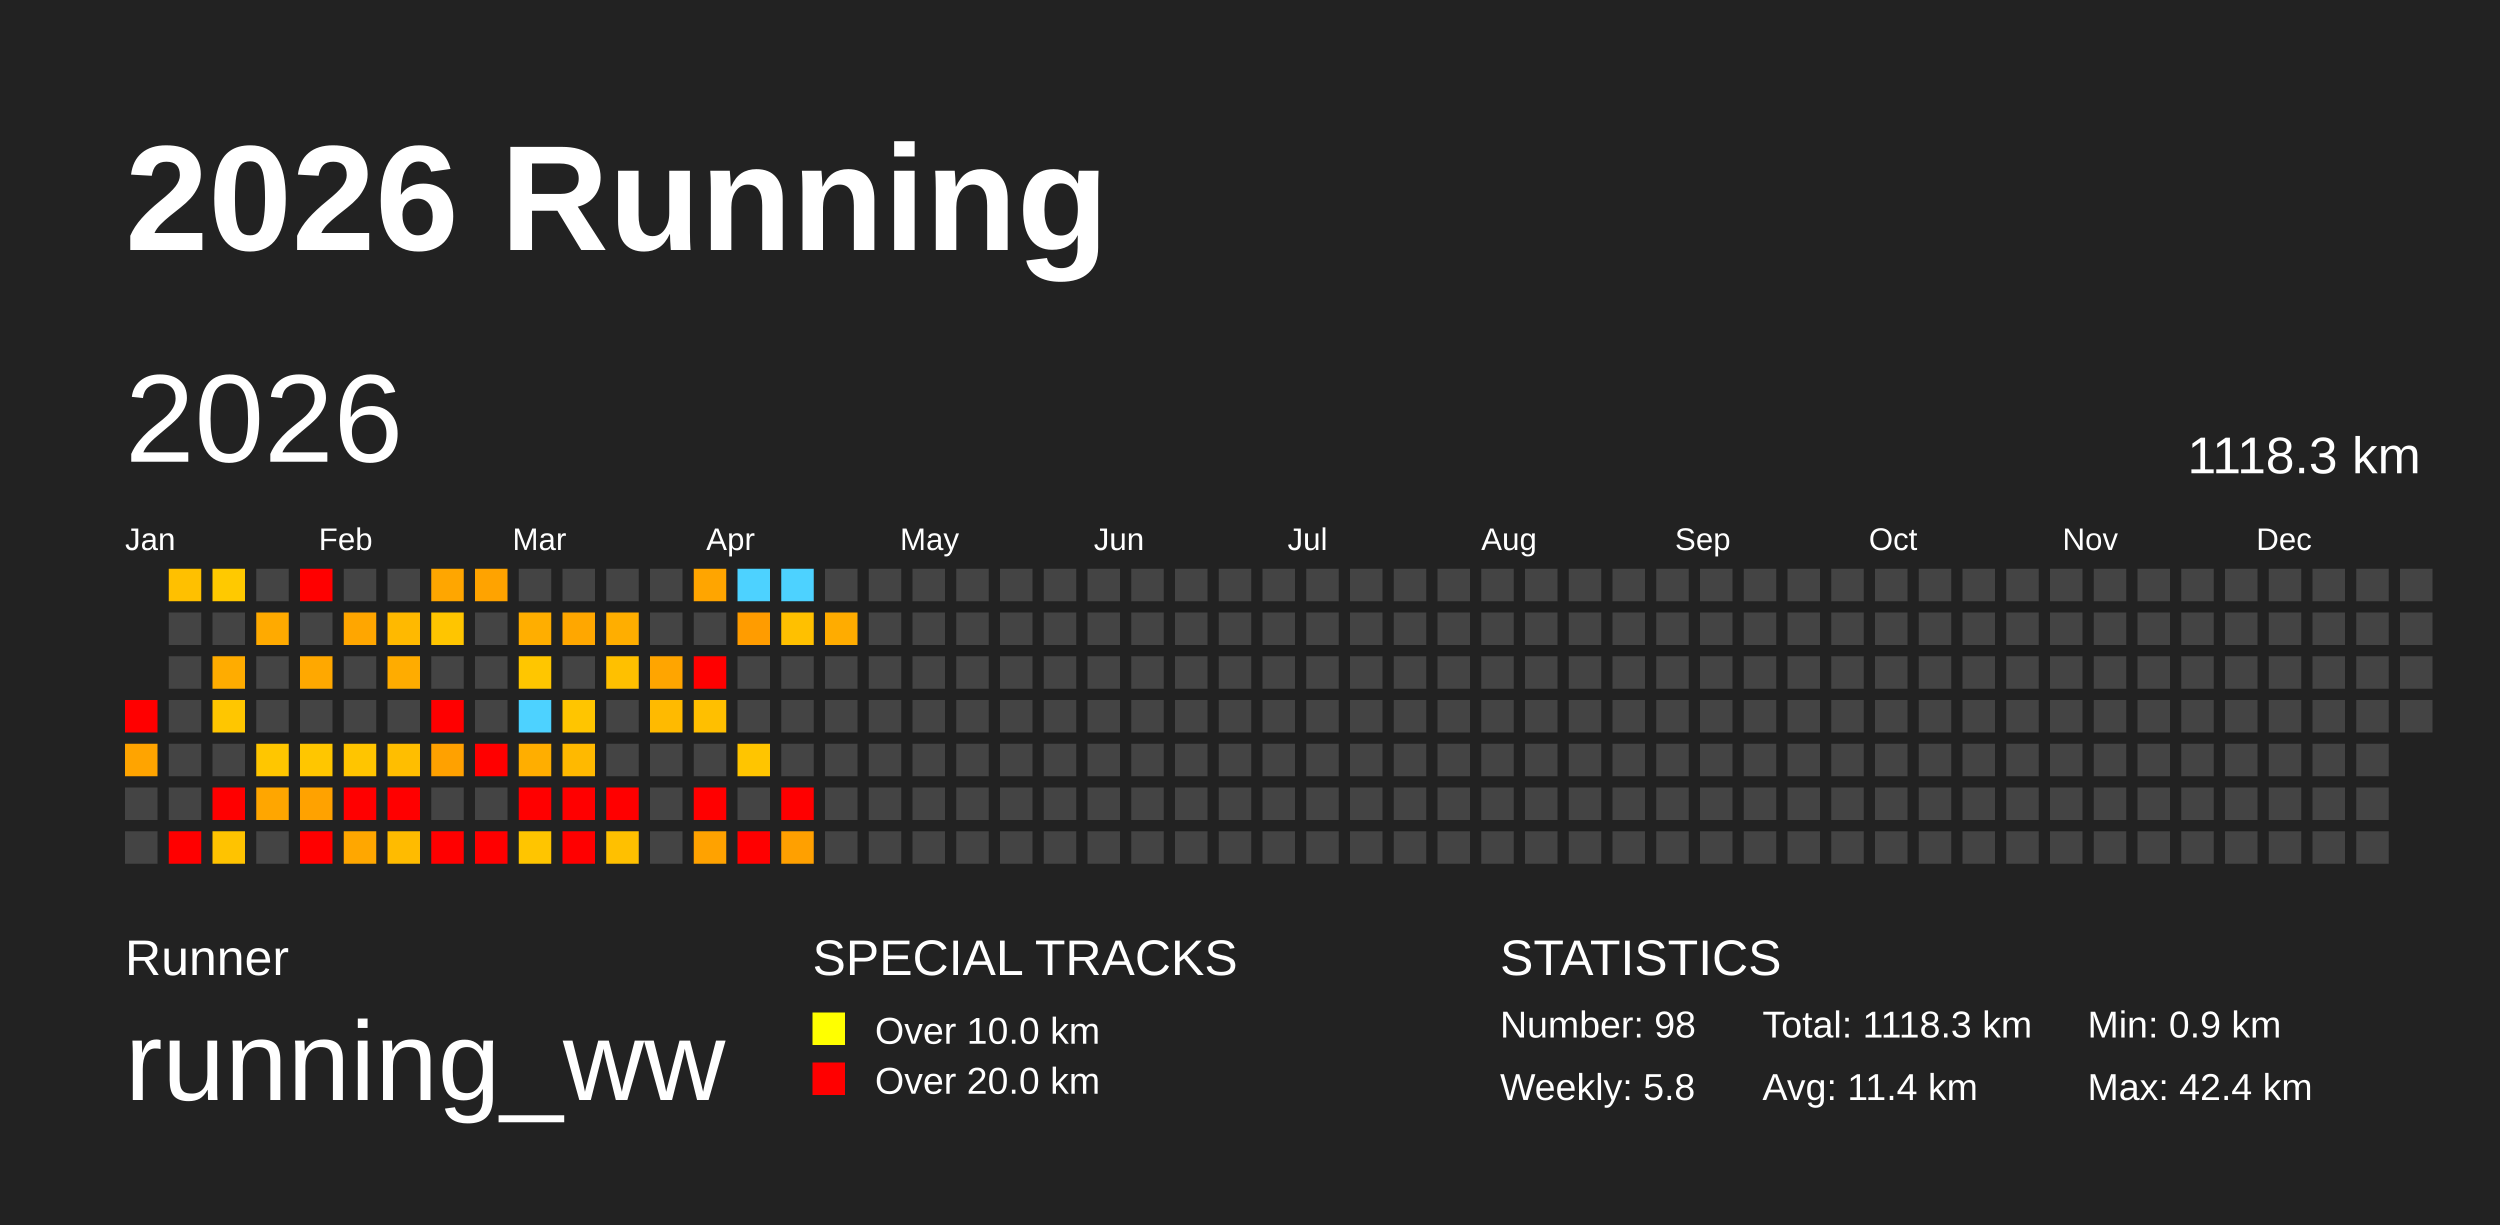
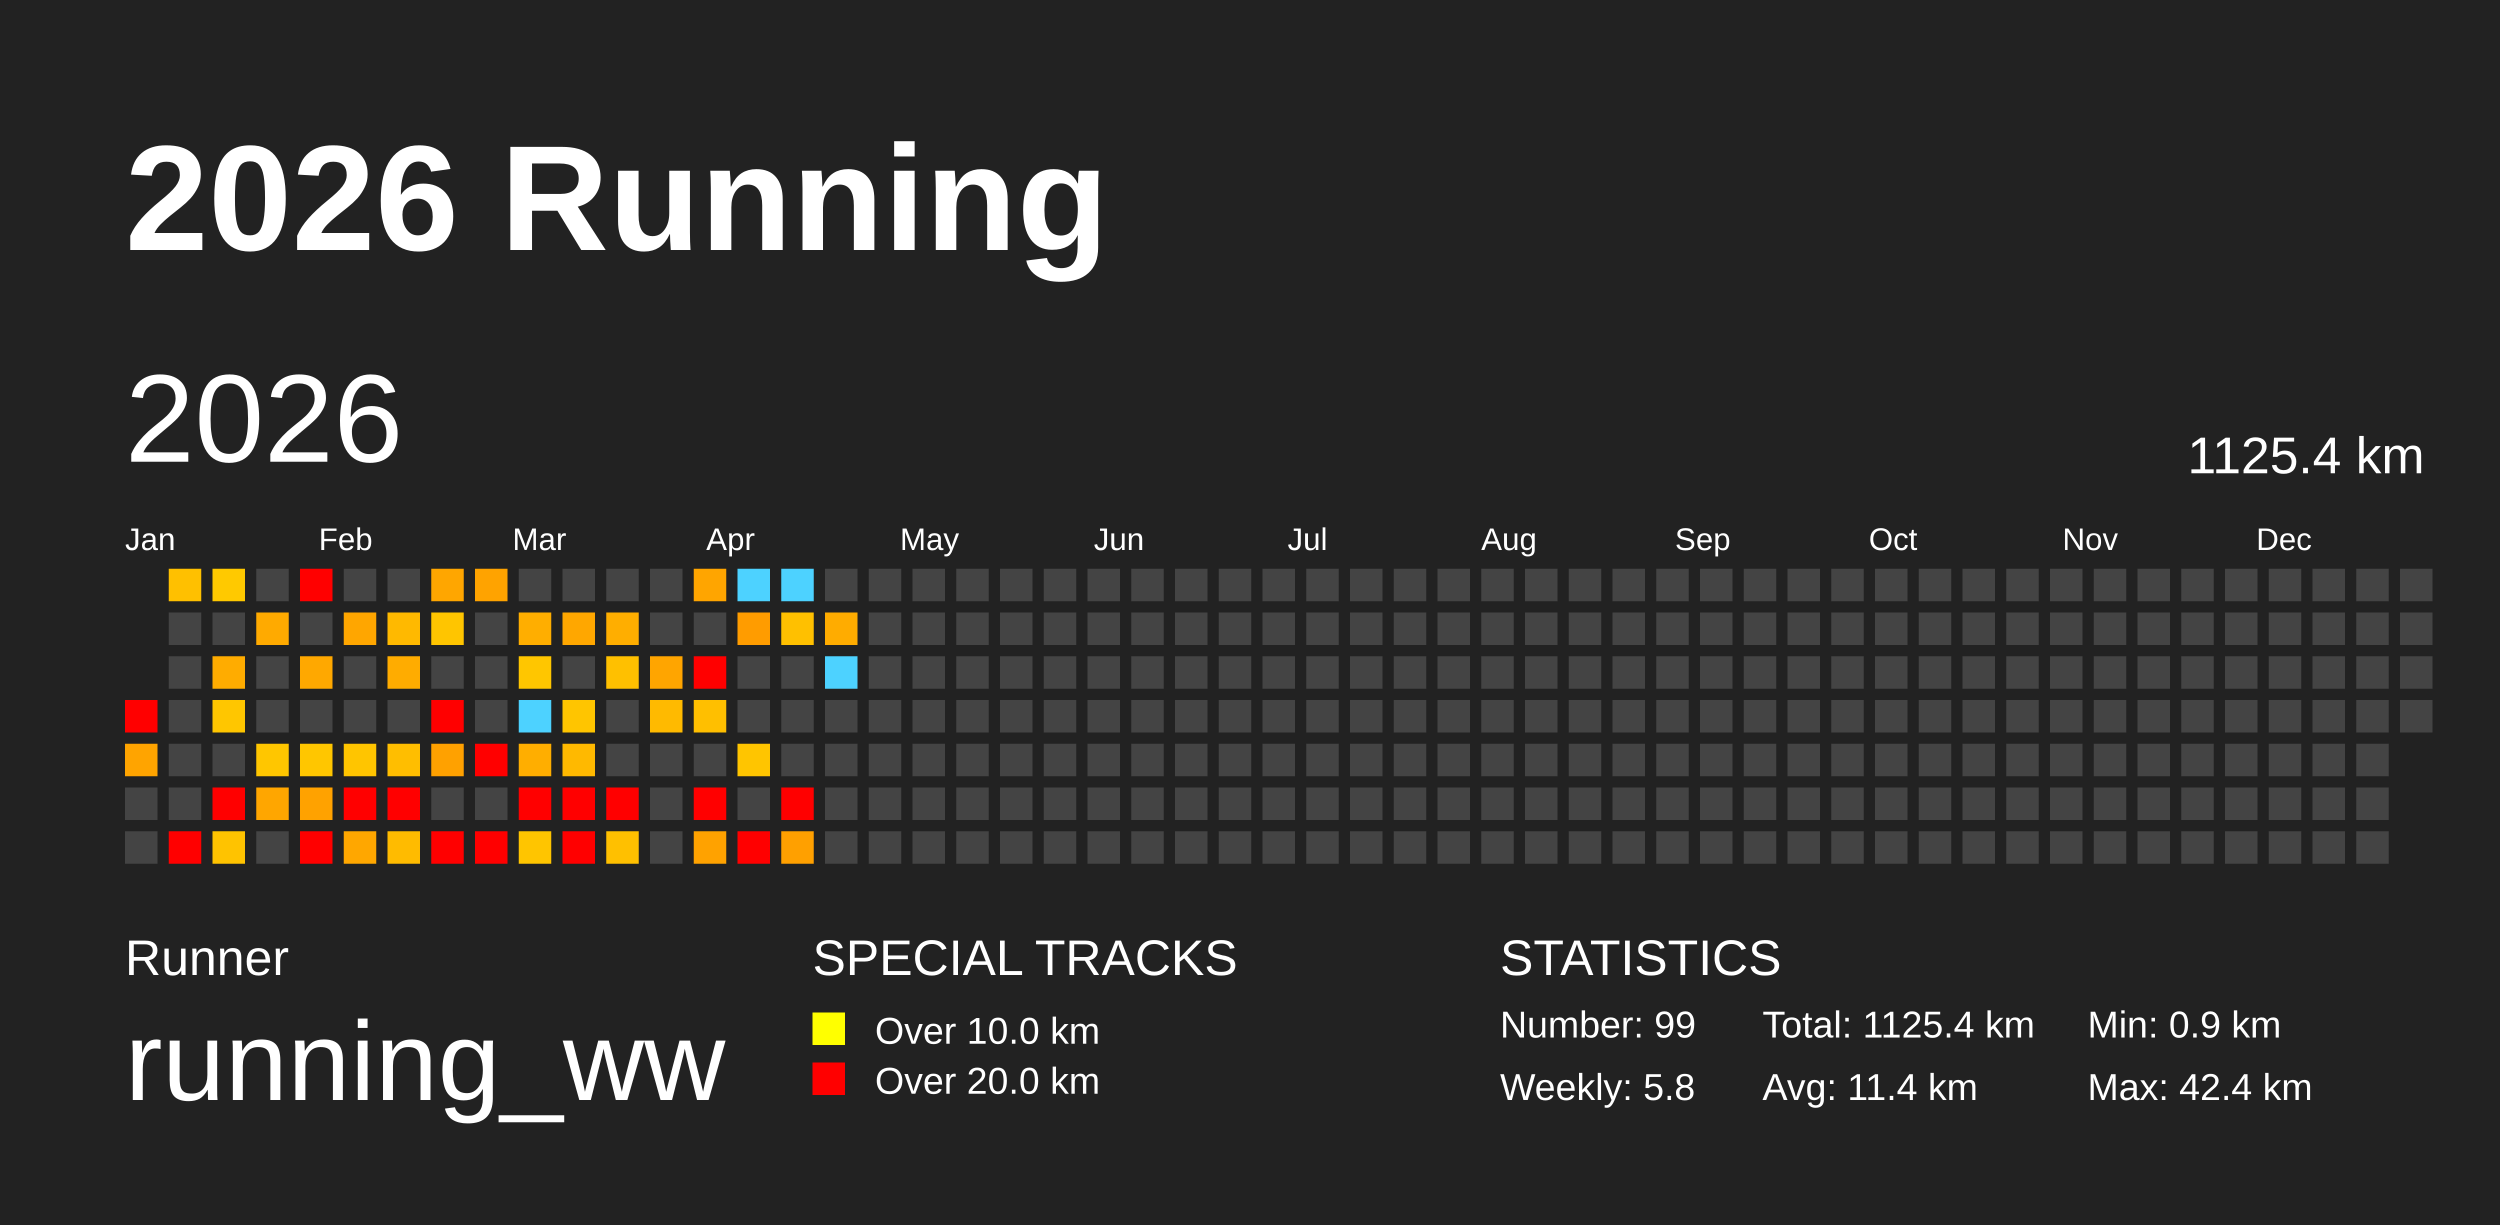
<svg xmlns="http://www.w3.org/2000/svg" baseProfile="full" height="98mm" version="1.1" viewBox="0,0,200,98" width="200mm">
  <defs />
  <rect fill="#222222" height="98" width="200" x="0" y="0" />
  <text fill="#FFFFFF" style="font-size:12px; font-family:Arial; font-weight:bold;" x="10" y="20">2026 Running</text>
  <text fill="#FFFFFF" style="font-size:4px; font-family:Arial" x="10" y="78">Runner</text>
  <text fill="#FFFFFF" style="font-size:9px; font-family:Arial" x="10" y="88">running_ww</text>
  <text fill="#FFFFFF" style="font-size:4px; font-family:Arial" x="65" y="78">SPECIAL TRACKS</text>
  <rect fill="yellow" height="2.6" width="2.6" x="65" y="81" />
  <text fill="#FFFFFF" style="font-size:3px; font-family:Arial" x="70" y="83.5">Over 10.0 km</text>
  <rect fill="red" height="2.6" width="2.6" x="65" y="85" />
  <text fill="#FFFFFF" style="font-size:3px; font-family:Arial" x="70" y="87.5">Over 20.0 km</text>
  <text fill="#FFFFFF" style="font-size:4px; font-family:Arial" x="120" y="78">STATISTICS</text>
-   <text fill="#FFFFFF" style="font-size:3px; font-family:Arial" x="120" y="83">Number: 98</text>
+   <text fill="#FFFFFF" style="font-size:3px; font-family:Arial" x="120" y="83">Number: 99</text>
  <text fill="#FFFFFF" style="font-size:3px; font-family:Arial" x="120" y="88">Weekly: 5.8</text>
-   <text fill="#FFFFFF" style="font-size:3px; font-family:Arial" x="141" y="83">Total: 1118.3 km</text>
+   <text fill="#FFFFFF" style="font-size:3px; font-family:Arial" x="141" y="83">Total: 1125.4 km</text>
  <text fill="#FFFFFF" style="font-size:3px; font-family:Arial" x="141" y="88">Avg: 11.4 km</text>
  <text fill="#FFFFFF" style="font-size:3px; font-family:Arial" x="167" y="83">Min: 0.9 km</text>
  <text fill="#FFFFFF" style="font-size:3px; font-family:Arial" x="167" y="88">Max: 42.4 km</text>
  <text dominant-baseline="hanging" fill="#FFFFFF" style="font-size:10.0px; font-family:Arial;" x="10" y="30">2026</text>
-   <text dominant-baseline="hanging" fill="#FFFFFF" style="font-size:4.125px; font-family:Arial;" x="175" y="35">1118.3 km</text>
+   <text dominant-baseline="hanging" fill="#FFFFFF" style="font-size:4.125px; font-family:Arial;" x="175" y="35">1125.4 km</text>
  <text fill="#FFFFFF" style="font-size:2.5px; font-family:Arial" x="10.0" y="44">Jan</text>
  <text fill="#FFFFFF" style="font-size:2.5px; font-family:Arial" x="25.5" y="44">Feb</text>
  <text fill="#FFFFFF" style="font-size:2.5px; font-family:Arial" x="41.0" y="44">Mar</text>
  <text fill="#FFFFFF" style="font-size:2.5px; font-family:Arial" x="56.5" y="44">Apr</text>
  <text fill="#FFFFFF" style="font-size:2.5px; font-family:Arial" x="72.0" y="44">May</text>
  <text fill="#FFFFFF" style="font-size:2.5px; font-family:Arial" x="87.5" y="44">Jun</text>
  <text fill="#FFFFFF" style="font-size:2.5px; font-family:Arial" x="103.0" y="44">Jul</text>
  <text fill="#FFFFFF" style="font-size:2.5px; font-family:Arial" x="118.5" y="44">Aug</text>
  <text fill="#FFFFFF" style="font-size:2.5px; font-family:Arial" x="134.0" y="44">Sep</text>
  <text fill="#FFFFFF" style="font-size:2.5px; font-family:Arial" x="149.5" y="44">Oct</text>
  <text fill="#FFFFFF" style="font-size:2.5px; font-family:Arial" x="165.0" y="44">Nov</text>
  <text fill="#FFFFFF" style="font-size:2.5px; font-family:Arial" x="180.5" y="44">Dec</text>
  <rect fill="red" height="2.6" width="2.6" x="10.0" y="56.0" />
  <rect fill="#ffa400" height="2.6" width="2.6" x="10.0" y="59.5" />
  <rect fill="#444444" height="2.6" width="2.6" x="10.0" y="63.0" />
  <rect fill="#444444" height="2.6" width="2.6" x="10.0" y="66.5" />
  <rect fill="#ffc000" height="2.6" width="2.6" x="13.5" y="45.5" />
  <rect fill="#444444" height="2.6" width="2.6" x="13.5" y="49.0" />
  <rect fill="#444444" height="2.6" width="2.6" x="13.5" y="52.5" />
  <rect fill="#444444" height="2.6" width="2.6" x="13.5" y="56.0" />
  <rect fill="#444444" height="2.6" width="2.6" x="13.5" y="59.5" />
  <rect fill="#444444" height="2.6" width="2.6" x="13.5" y="63.0" />
  <rect fill="red" height="2.6" width="2.6" x="13.5" y="66.5" />
  <rect fill="#ffc900" height="2.6" width="2.6" x="17.0" y="45.5" />
  <rect fill="#444444" height="2.6" width="2.6" x="17.0" y="49.0" />
  <rect fill="#ffac00" height="2.6" width="2.6" x="17.0" y="52.5" />
  <rect fill="#ffc600" height="2.6" width="2.6" x="17.0" y="56.0" />
  <rect fill="#444444" height="2.6" width="2.6" x="17.0" y="59.5" />
  <rect fill="red" height="2.6" width="2.6" x="17.0" y="63.0" />
  <rect fill="#ffc300" height="2.6" width="2.6" x="17.0" y="66.5" />
  <rect fill="#444444" height="2.6" width="2.6" x="20.5" y="45.5" />
  <rect fill="#ffaa00" height="2.6" width="2.6" x="20.5" y="49.0" />
  <rect fill="#444444" height="2.6" width="2.6" x="20.5" y="52.5" />
  <rect fill="#444444" height="2.6" width="2.6" x="20.5" y="56.0" />
  <rect fill="#ffc600" height="2.6" width="2.6" x="20.5" y="59.5" />
  <rect fill="#ffa600" height="2.6" width="2.6" x="20.5" y="63.0" />
  <rect fill="#444444" height="2.6" width="2.6" x="20.5" y="66.5" />
  <rect fill="red" height="2.6" width="2.6" x="24.0" y="45.5" />
  <rect fill="#444444" height="2.6" width="2.6" x="24.0" y="49.0" />
  <rect fill="#ffa800" height="2.6" width="2.6" x="24.0" y="52.5" />
  <rect fill="#444444" height="2.6" width="2.6" x="24.0" y="56.0" />
  <rect fill="#ffc600" height="2.6" width="2.6" x="24.0" y="59.5" />
  <rect fill="#ffa200" height="2.6" width="2.6" x="24.0" y="63.0" />
  <rect fill="red" height="2.6" width="2.6" x="24.0" y="66.5" />
  <rect fill="#444444" height="2.6" width="2.6" x="27.5" y="45.5" />
  <rect fill="#ffa600" height="2.6" width="2.6" x="27.5" y="49.0" />
  <rect fill="#444444" height="2.6" width="2.6" x="27.5" y="52.5" />
  <rect fill="#444444" height="2.6" width="2.6" x="27.5" y="56.0" />
  <rect fill="#ffc500" height="2.6" width="2.6" x="27.5" y="59.5" />
  <rect fill="red" height="2.6" width="2.6" x="27.5" y="63.0" />
  <rect fill="#ffa700" height="2.6" width="2.6" x="27.5" y="66.5" />
  <rect fill="#444444" height="2.6" width="2.6" x="31.0" y="45.5" />
  <rect fill="#ffb900" height="2.6" width="2.6" x="31.0" y="49.0" />
  <rect fill="#ffac00" height="2.6" width="2.6" x="31.0" y="52.5" />
  <rect fill="#444444" height="2.6" width="2.6" x="31.0" y="56.0" />
  <rect fill="#ffbe00" height="2.6" width="2.6" x="31.0" y="59.5" />
  <rect fill="red" height="2.6" width="2.6" x="31.0" y="63.0" />
  <rect fill="#ffbb00" height="2.6" width="2.6" x="31.0" y="66.5" />
  <rect fill="#ffa600" height="2.6" width="2.6" x="34.5" y="45.5" />
  <rect fill="#ffc500" height="2.6" width="2.6" x="34.5" y="49.0" />
  <rect fill="#444444" height="2.6" width="2.6" x="34.5" y="52.5" />
  <rect fill="red" height="2.6" width="2.6" x="34.5" y="56.0" />
  <rect fill="#ffa100" height="2.6" width="2.6" x="34.5" y="59.5" />
  <rect fill="#444444" height="2.6" width="2.6" x="34.5" y="63.0" />
  <rect fill="red" height="2.6" width="2.6" x="34.5" y="66.5" />
  <rect fill="#ffa300" height="2.6" width="2.6" x="38.0" y="45.5" />
  <rect fill="#444444" height="2.6" width="2.6" x="38.0" y="49.0" />
  <rect fill="#444444" height="2.6" width="2.6" x="38.0" y="52.5" />
  <rect fill="#444444" height="2.6" width="2.6" x="38.0" y="56.0" />
  <rect fill="red" height="2.6" width="2.6" x="38.0" y="59.5" />
  <rect fill="#444444" height="2.6" width="2.6" x="38.0" y="63.0" />
  <rect fill="red" height="2.6" width="2.6" x="38.0" y="66.5" />
  <rect fill="#444444" height="2.6" width="2.6" x="41.5" y="45.5" />
  <rect fill="#ffae00" height="2.6" width="2.6" x="41.5" y="49.0" />
  <rect fill="#ffc600" height="2.6" width="2.6" x="41.5" y="52.5" />
  <rect fill="#4dd2ff" height="2.6" width="2.6" x="41.5" y="56.0" />
  <rect fill="#ffae00" height="2.6" width="2.6" x="41.5" y="59.5" />
  <rect fill="red" height="2.6" width="2.6" x="41.5" y="63.0" />
  <rect fill="#ffc500" height="2.6" width="2.6" x="41.5" y="66.5" />
  <rect fill="#444444" height="2.6" width="2.6" x="45.0" y="45.5" />
  <rect fill="#ffa700" height="2.6" width="2.6" x="45.0" y="49.0" />
  <rect fill="#444444" height="2.6" width="2.6" x="45.0" y="52.5" />
  <rect fill="#ffc500" height="2.6" width="2.6" x="45.0" y="56.0" />
  <rect fill="#ffb900" height="2.6" width="2.6" x="45.0" y="59.5" />
  <rect fill="red" height="2.6" width="2.6" x="45.0" y="63.0" />
  <rect fill="red" height="2.6" width="2.6" x="45.0" y="66.5" />
  <rect fill="#444444" height="2.6" width="2.6" x="48.5" y="45.5" />
  <rect fill="#ffae00" height="2.6" width="2.6" x="48.5" y="49.0" />
  <rect fill="#ffc000" height="2.6" width="2.6" x="48.5" y="52.5" />
  <rect fill="#444444" height="2.6" width="2.6" x="48.5" y="56.0" />
  <rect fill="#444444" height="2.6" width="2.6" x="48.5" y="59.5" />
  <rect fill="red" height="2.6" width="2.6" x="48.5" y="63.0" />
  <rect fill="#ffc000" height="2.6" width="2.6" x="48.5" y="66.5" />
  <rect fill="#444444" height="2.6" width="2.6" x="52.0" y="45.5" />
  <rect fill="#444444" height="2.6" width="2.6" x="52.0" y="49.0" />
  <rect fill="#ffa500" height="2.6" width="2.6" x="52.0" y="52.5" />
  <rect fill="#ffba00" height="2.6" width="2.6" x="52.0" y="56.0" />
  <rect fill="#444444" height="2.6" width="2.6" x="52.0" y="59.5" />
  <rect fill="#444444" height="2.6" width="2.6" x="52.0" y="63.0" />
  <rect fill="#444444" height="2.6" width="2.6" x="52.0" y="66.5" />
  <rect fill="#ffa500" height="2.6" width="2.6" x="55.5" y="45.5" />
  <rect fill="#444444" height="2.6" width="2.6" x="55.5" y="49.0" />
  <rect fill="red" height="2.6" width="2.6" x="55.5" y="52.5" />
  <rect fill="#ffbf00" height="2.6" width="2.6" x="55.5" y="56.0" />
  <rect fill="#444444" height="2.6" width="2.6" x="55.5" y="59.5" />
  <rect fill="red" height="2.6" width="2.6" x="55.5" y="63.0" />
  <rect fill="#ffa200" height="2.6" width="2.6" x="55.5" y="66.5" />
  <rect fill="#4dd2ff" height="2.6" width="2.6" x="59.0" y="45.5" />
  <rect fill="#ff9c00" height="2.6" width="2.6" x="59.0" y="49.0" />
  <rect fill="#444444" height="2.6" width="2.6" x="59.0" y="52.5" />
  <rect fill="#444444" height="2.6" width="2.6" x="59.0" y="56.0" />
  <rect fill="#ffc500" height="2.6" width="2.6" x="59.0" y="59.5" />
  <rect fill="#444444" height="2.6" width="2.6" x="59.0" y="63.0" />
  <rect fill="red" height="2.6" width="2.6" x="59.0" y="66.5" />
  <rect fill="#4dd2ff" height="2.6" width="2.6" x="62.5" y="45.5" />
  <rect fill="#ffc000" height="2.6" width="2.6" x="62.5" y="49.0" />
  <rect fill="#444444" height="2.6" width="2.6" x="62.5" y="52.5" />
  <rect fill="#444444" height="2.6" width="2.6" x="62.5" y="56.0" />
  <rect fill="#444444" height="2.6" width="2.6" x="62.5" y="59.5" />
  <rect fill="red" height="2.6" width="2.6" x="62.5" y="63.0" />
  <rect fill="#ffa000" height="2.6" width="2.6" x="62.5" y="66.5" />
  <rect fill="#444444" height="2.6" width="2.6" x="66.0" y="45.5" />
  <rect fill="#ffac00" height="2.6" width="2.6" x="66.0" y="49.0" />
-   <rect fill="#444444" height="2.6" width="2.6" x="66.0" y="52.5" />
+   <rect fill="#4dd2ff" height="2.6" width="2.6" x="66.0" y="52.5" />
  <rect fill="#444444" height="2.6" width="2.6" x="66.0" y="56.0" />
  <rect fill="#444444" height="2.6" width="2.6" x="66.0" y="59.5" />
  <rect fill="#444444" height="2.6" width="2.6" x="66.0" y="63.0" />
  <rect fill="#444444" height="2.6" width="2.6" x="66.0" y="66.5" />
  <rect fill="#444444" height="2.6" width="2.6" x="69.5" y="45.5" />
  <rect fill="#444444" height="2.6" width="2.6" x="69.5" y="49.0" />
  <rect fill="#444444" height="2.6" width="2.6" x="69.5" y="52.5" />
  <rect fill="#444444" height="2.6" width="2.6" x="69.5" y="56.0" />
  <rect fill="#444444" height="2.6" width="2.6" x="69.5" y="59.5" />
  <rect fill="#444444" height="2.6" width="2.6" x="69.5" y="63.0" />
  <rect fill="#444444" height="2.6" width="2.6" x="69.5" y="66.5" />
  <rect fill="#444444" height="2.6" width="2.6" x="73.0" y="45.5" />
  <rect fill="#444444" height="2.6" width="2.6" x="73.0" y="49.0" />
  <rect fill="#444444" height="2.6" width="2.6" x="73.0" y="52.5" />
  <rect fill="#444444" height="2.6" width="2.6" x="73.0" y="56.0" />
  <rect fill="#444444" height="2.6" width="2.6" x="73.0" y="59.5" />
  <rect fill="#444444" height="2.6" width="2.6" x="73.0" y="63.0" />
  <rect fill="#444444" height="2.6" width="2.6" x="73.0" y="66.5" />
  <rect fill="#444444" height="2.6" width="2.6" x="76.5" y="45.5" />
  <rect fill="#444444" height="2.6" width="2.6" x="76.5" y="49.0" />
  <rect fill="#444444" height="2.6" width="2.6" x="76.5" y="52.5" />
  <rect fill="#444444" height="2.6" width="2.6" x="76.5" y="56.0" />
  <rect fill="#444444" height="2.6" width="2.6" x="76.5" y="59.5" />
  <rect fill="#444444" height="2.6" width="2.6" x="76.5" y="63.0" />
  <rect fill="#444444" height="2.6" width="2.6" x="76.5" y="66.5" />
  <rect fill="#444444" height="2.6" width="2.6" x="80.0" y="45.5" />
  <rect fill="#444444" height="2.6" width="2.6" x="80.0" y="49.0" />
  <rect fill="#444444" height="2.6" width="2.6" x="80.0" y="52.5" />
  <rect fill="#444444" height="2.6" width="2.6" x="80.0" y="56.0" />
  <rect fill="#444444" height="2.6" width="2.6" x="80.0" y="59.5" />
  <rect fill="#444444" height="2.6" width="2.6" x="80.0" y="63.0" />
  <rect fill="#444444" height="2.6" width="2.6" x="80.0" y="66.5" />
  <rect fill="#444444" height="2.6" width="2.6" x="83.5" y="45.5" />
  <rect fill="#444444" height="2.6" width="2.6" x="83.5" y="49.0" />
  <rect fill="#444444" height="2.6" width="2.6" x="83.5" y="52.5" />
  <rect fill="#444444" height="2.6" width="2.6" x="83.5" y="56.0" />
  <rect fill="#444444" height="2.6" width="2.6" x="83.5" y="59.5" />
  <rect fill="#444444" height="2.6" width="2.6" x="83.5" y="63.0" />
  <rect fill="#444444" height="2.6" width="2.6" x="83.5" y="66.5" />
  <rect fill="#444444" height="2.6" width="2.6" x="87.0" y="45.5" />
  <rect fill="#444444" height="2.6" width="2.6" x="87.0" y="49.0" />
  <rect fill="#444444" height="2.6" width="2.6" x="87.0" y="52.5" />
  <rect fill="#444444" height="2.6" width="2.6" x="87.0" y="56.0" />
  <rect fill="#444444" height="2.6" width="2.6" x="87.0" y="59.5" />
  <rect fill="#444444" height="2.6" width="2.6" x="87.0" y="63.0" />
  <rect fill="#444444" height="2.6" width="2.6" x="87.0" y="66.5" />
  <rect fill="#444444" height="2.6" width="2.6" x="90.5" y="45.5" />
  <rect fill="#444444" height="2.6" width="2.6" x="90.5" y="49.0" />
  <rect fill="#444444" height="2.6" width="2.6" x="90.5" y="52.5" />
  <rect fill="#444444" height="2.6" width="2.6" x="90.5" y="56.0" />
  <rect fill="#444444" height="2.6" width="2.6" x="90.5" y="59.5" />
  <rect fill="#444444" height="2.6" width="2.6" x="90.5" y="63.0" />
  <rect fill="#444444" height="2.6" width="2.6" x="90.5" y="66.5" />
  <rect fill="#444444" height="2.6" width="2.6" x="94.0" y="45.5" />
  <rect fill="#444444" height="2.6" width="2.6" x="94.0" y="49.0" />
  <rect fill="#444444" height="2.6" width="2.6" x="94.0" y="52.5" />
  <rect fill="#444444" height="2.6" width="2.6" x="94.0" y="56.0" />
  <rect fill="#444444" height="2.6" width="2.6" x="94.0" y="59.5" />
  <rect fill="#444444" height="2.6" width="2.6" x="94.0" y="63.0" />
  <rect fill="#444444" height="2.6" width="2.6" x="94.0" y="66.5" />
  <rect fill="#444444" height="2.6" width="2.6" x="97.5" y="45.5" />
  <rect fill="#444444" height="2.6" width="2.6" x="97.5" y="49.0" />
  <rect fill="#444444" height="2.6" width="2.6" x="97.5" y="52.5" />
  <rect fill="#444444" height="2.6" width="2.6" x="97.5" y="56.0" />
  <rect fill="#444444" height="2.6" width="2.6" x="97.5" y="59.5" />
  <rect fill="#444444" height="2.6" width="2.6" x="97.5" y="63.0" />
  <rect fill="#444444" height="2.6" width="2.6" x="97.5" y="66.5" />
  <rect fill="#444444" height="2.6" width="2.6" x="101.0" y="45.5" />
  <rect fill="#444444" height="2.6" width="2.6" x="101.0" y="49.0" />
  <rect fill="#444444" height="2.6" width="2.6" x="101.0" y="52.5" />
  <rect fill="#444444" height="2.6" width="2.6" x="101.0" y="56.0" />
  <rect fill="#444444" height="2.6" width="2.6" x="101.0" y="59.5" />
  <rect fill="#444444" height="2.6" width="2.6" x="101.0" y="63.0" />
  <rect fill="#444444" height="2.6" width="2.6" x="101.0" y="66.5" />
  <rect fill="#444444" height="2.6" width="2.6" x="104.5" y="45.5" />
  <rect fill="#444444" height="2.6" width="2.6" x="104.5" y="49.0" />
  <rect fill="#444444" height="2.6" width="2.6" x="104.5" y="52.5" />
  <rect fill="#444444" height="2.6" width="2.6" x="104.5" y="56.0" />
  <rect fill="#444444" height="2.6" width="2.6" x="104.5" y="59.5" />
  <rect fill="#444444" height="2.6" width="2.6" x="104.5" y="63.0" />
  <rect fill="#444444" height="2.6" width="2.6" x="104.5" y="66.5" />
  <rect fill="#444444" height="2.6" width="2.6" x="108.0" y="45.5" />
  <rect fill="#444444" height="2.6" width="2.6" x="108.0" y="49.0" />
  <rect fill="#444444" height="2.6" width="2.6" x="108.0" y="52.5" />
  <rect fill="#444444" height="2.6" width="2.6" x="108.0" y="56.0" />
  <rect fill="#444444" height="2.6" width="2.6" x="108.0" y="59.5" />
  <rect fill="#444444" height="2.6" width="2.6" x="108.0" y="63.0" />
  <rect fill="#444444" height="2.6" width="2.6" x="108.0" y="66.5" />
  <rect fill="#444444" height="2.6" width="2.6" x="111.5" y="45.5" />
  <rect fill="#444444" height="2.6" width="2.6" x="111.5" y="49.0" />
  <rect fill="#444444" height="2.6" width="2.6" x="111.5" y="52.5" />
  <rect fill="#444444" height="2.6" width="2.6" x="111.5" y="56.0" />
  <rect fill="#444444" height="2.6" width="2.6" x="111.5" y="59.5" />
  <rect fill="#444444" height="2.6" width="2.6" x="111.5" y="63.0" />
  <rect fill="#444444" height="2.6" width="2.6" x="111.5" y="66.5" />
  <rect fill="#444444" height="2.6" width="2.6" x="115.0" y="45.5" />
  <rect fill="#444444" height="2.6" width="2.6" x="115.0" y="49.0" />
  <rect fill="#444444" height="2.6" width="2.6" x="115.0" y="52.5" />
  <rect fill="#444444" height="2.6" width="2.6" x="115.0" y="56.0" />
  <rect fill="#444444" height="2.6" width="2.6" x="115.0" y="59.5" />
  <rect fill="#444444" height="2.6" width="2.6" x="115.0" y="63.0" />
  <rect fill="#444444" height="2.6" width="2.6" x="115.0" y="66.5" />
  <rect fill="#444444" height="2.6" width="2.6" x="118.5" y="45.5" />
  <rect fill="#444444" height="2.6" width="2.6" x="118.5" y="49.0" />
  <rect fill="#444444" height="2.6" width="2.6" x="118.5" y="52.5" />
  <rect fill="#444444" height="2.6" width="2.6" x="118.5" y="56.0" />
  <rect fill="#444444" height="2.6" width="2.6" x="118.5" y="59.5" />
  <rect fill="#444444" height="2.6" width="2.6" x="118.5" y="63.0" />
  <rect fill="#444444" height="2.6" width="2.6" x="118.5" y="66.5" />
  <rect fill="#444444" height="2.6" width="2.6" x="122.0" y="45.5" />
  <rect fill="#444444" height="2.6" width="2.6" x="122.0" y="49.0" />
  <rect fill="#444444" height="2.6" width="2.6" x="122.0" y="52.5" />
  <rect fill="#444444" height="2.6" width="2.6" x="122.0" y="56.0" />
  <rect fill="#444444" height="2.6" width="2.6" x="122.0" y="59.5" />
  <rect fill="#444444" height="2.6" width="2.6" x="122.0" y="63.0" />
  <rect fill="#444444" height="2.6" width="2.6" x="122.0" y="66.5" />
  <rect fill="#444444" height="2.6" width="2.6" x="125.5" y="45.5" />
  <rect fill="#444444" height="2.6" width="2.6" x="125.5" y="49.0" />
  <rect fill="#444444" height="2.6" width="2.6" x="125.5" y="52.5" />
  <rect fill="#444444" height="2.6" width="2.6" x="125.5" y="56.0" />
  <rect fill="#444444" height="2.6" width="2.6" x="125.5" y="59.5" />
  <rect fill="#444444" height="2.6" width="2.6" x="125.5" y="63.0" />
  <rect fill="#444444" height="2.6" width="2.6" x="125.5" y="66.5" />
  <rect fill="#444444" height="2.6" width="2.6" x="129.0" y="45.5" />
  <rect fill="#444444" height="2.6" width="2.6" x="129.0" y="49.0" />
  <rect fill="#444444" height="2.6" width="2.6" x="129.0" y="52.5" />
  <rect fill="#444444" height="2.6" width="2.6" x="129.0" y="56.0" />
  <rect fill="#444444" height="2.6" width="2.6" x="129.0" y="59.5" />
  <rect fill="#444444" height="2.6" width="2.6" x="129.0" y="63.0" />
  <rect fill="#444444" height="2.6" width="2.6" x="129.0" y="66.5" />
  <rect fill="#444444" height="2.6" width="2.6" x="132.5" y="45.5" />
  <rect fill="#444444" height="2.6" width="2.6" x="132.5" y="49.0" />
  <rect fill="#444444" height="2.6" width="2.6" x="132.5" y="52.5" />
  <rect fill="#444444" height="2.6" width="2.6" x="132.5" y="56.0" />
  <rect fill="#444444" height="2.6" width="2.6" x="132.5" y="59.5" />
  <rect fill="#444444" height="2.6" width="2.6" x="132.5" y="63.0" />
  <rect fill="#444444" height="2.6" width="2.6" x="132.5" y="66.5" />
  <rect fill="#444444" height="2.6" width="2.6" x="136.0" y="45.5" />
  <rect fill="#444444" height="2.6" width="2.6" x="136.0" y="49.0" />
  <rect fill="#444444" height="2.6" width="2.6" x="136.0" y="52.5" />
  <rect fill="#444444" height="2.6" width="2.6" x="136.0" y="56.0" />
  <rect fill="#444444" height="2.6" width="2.6" x="136.0" y="59.5" />
  <rect fill="#444444" height="2.6" width="2.6" x="136.0" y="63.0" />
  <rect fill="#444444" height="2.6" width="2.6" x="136.0" y="66.5" />
  <rect fill="#444444" height="2.6" width="2.6" x="139.5" y="45.5" />
  <rect fill="#444444" height="2.6" width="2.6" x="139.5" y="49.0" />
  <rect fill="#444444" height="2.6" width="2.6" x="139.5" y="52.5" />
  <rect fill="#444444" height="2.6" width="2.6" x="139.5" y="56.0" />
  <rect fill="#444444" height="2.6" width="2.6" x="139.5" y="59.5" />
  <rect fill="#444444" height="2.6" width="2.6" x="139.5" y="63.0" />
  <rect fill="#444444" height="2.6" width="2.6" x="139.5" y="66.5" />
  <rect fill="#444444" height="2.6" width="2.6" x="143.0" y="45.5" />
  <rect fill="#444444" height="2.6" width="2.6" x="143.0" y="49.0" />
  <rect fill="#444444" height="2.6" width="2.6" x="143.0" y="52.5" />
  <rect fill="#444444" height="2.6" width="2.6" x="143.0" y="56.0" />
  <rect fill="#444444" height="2.6" width="2.6" x="143.0" y="59.5" />
  <rect fill="#444444" height="2.6" width="2.6" x="143.0" y="63.0" />
  <rect fill="#444444" height="2.6" width="2.6" x="143.0" y="66.5" />
  <rect fill="#444444" height="2.6" width="2.6" x="146.5" y="45.5" />
  <rect fill="#444444" height="2.6" width="2.6" x="146.5" y="49.0" />
  <rect fill="#444444" height="2.6" width="2.6" x="146.5" y="52.5" />
  <rect fill="#444444" height="2.6" width="2.6" x="146.5" y="56.0" />
  <rect fill="#444444" height="2.6" width="2.6" x="146.5" y="59.5" />
  <rect fill="#444444" height="2.6" width="2.6" x="146.5" y="63.0" />
  <rect fill="#444444" height="2.6" width="2.6" x="146.5" y="66.5" />
  <rect fill="#444444" height="2.6" width="2.6" x="150.0" y="45.5" />
  <rect fill="#444444" height="2.6" width="2.6" x="150.0" y="49.0" />
  <rect fill="#444444" height="2.6" width="2.6" x="150.0" y="52.5" />
  <rect fill="#444444" height="2.6" width="2.6" x="150.0" y="56.0" />
  <rect fill="#444444" height="2.6" width="2.6" x="150.0" y="59.5" />
  <rect fill="#444444" height="2.6" width="2.6" x="150.0" y="63.0" />
  <rect fill="#444444" height="2.6" width="2.6" x="150.0" y="66.5" />
  <rect fill="#444444" height="2.6" width="2.6" x="153.5" y="45.5" />
  <rect fill="#444444" height="2.6" width="2.6" x="153.5" y="49.0" />
  <rect fill="#444444" height="2.6" width="2.6" x="153.5" y="52.5" />
  <rect fill="#444444" height="2.6" width="2.6" x="153.5" y="56.0" />
  <rect fill="#444444" height="2.6" width="2.6" x="153.5" y="59.5" />
  <rect fill="#444444" height="2.6" width="2.6" x="153.5" y="63.0" />
  <rect fill="#444444" height="2.6" width="2.6" x="153.5" y="66.5" />
  <rect fill="#444444" height="2.6" width="2.6" x="157.0" y="45.5" />
  <rect fill="#444444" height="2.6" width="2.6" x="157.0" y="49.0" />
  <rect fill="#444444" height="2.6" width="2.6" x="157.0" y="52.5" />
  <rect fill="#444444" height="2.6" width="2.6" x="157.0" y="56.0" />
  <rect fill="#444444" height="2.6" width="2.6" x="157.0" y="59.5" />
  <rect fill="#444444" height="2.6" width="2.6" x="157.0" y="63.0" />
  <rect fill="#444444" height="2.6" width="2.6" x="157.0" y="66.5" />
  <rect fill="#444444" height="2.6" width="2.6" x="160.5" y="45.5" />
  <rect fill="#444444" height="2.6" width="2.6" x="160.5" y="49.0" />
  <rect fill="#444444" height="2.6" width="2.6" x="160.5" y="52.5" />
  <rect fill="#444444" height="2.6" width="2.6" x="160.5" y="56.0" />
  <rect fill="#444444" height="2.6" width="2.6" x="160.5" y="59.5" />
  <rect fill="#444444" height="2.6" width="2.6" x="160.5" y="63.0" />
  <rect fill="#444444" height="2.6" width="2.6" x="160.5" y="66.5" />
  <rect fill="#444444" height="2.6" width="2.6" x="164.0" y="45.5" />
  <rect fill="#444444" height="2.6" width="2.6" x="164.0" y="49.0" />
  <rect fill="#444444" height="2.6" width="2.6" x="164.0" y="52.5" />
  <rect fill="#444444" height="2.6" width="2.6" x="164.0" y="56.0" />
  <rect fill="#444444" height="2.6" width="2.6" x="164.0" y="59.5" />
  <rect fill="#444444" height="2.6" width="2.6" x="164.0" y="63.0" />
  <rect fill="#444444" height="2.6" width="2.6" x="164.0" y="66.5" />
  <rect fill="#444444" height="2.6" width="2.6" x="167.5" y="45.5" />
  <rect fill="#444444" height="2.6" width="2.6" x="167.5" y="49.0" />
  <rect fill="#444444" height="2.6" width="2.6" x="167.5" y="52.5" />
  <rect fill="#444444" height="2.6" width="2.6" x="167.5" y="56.0" />
  <rect fill="#444444" height="2.6" width="2.6" x="167.5" y="59.5" />
  <rect fill="#444444" height="2.6" width="2.6" x="167.5" y="63.0" />
  <rect fill="#444444" height="2.6" width="2.6" x="167.5" y="66.5" />
  <rect fill="#444444" height="2.6" width="2.6" x="171.0" y="45.5" />
  <rect fill="#444444" height="2.6" width="2.6" x="171.0" y="49.0" />
  <rect fill="#444444" height="2.6" width="2.6" x="171.0" y="52.5" />
  <rect fill="#444444" height="2.6" width="2.6" x="171.0" y="56.0" />
  <rect fill="#444444" height="2.6" width="2.6" x="171.0" y="59.5" />
  <rect fill="#444444" height="2.6" width="2.6" x="171.0" y="63.0" />
  <rect fill="#444444" height="2.6" width="2.6" x="171.0" y="66.5" />
  <rect fill="#444444" height="2.6" width="2.6" x="174.5" y="45.5" />
  <rect fill="#444444" height="2.6" width="2.6" x="174.5" y="49.0" />
  <rect fill="#444444" height="2.6" width="2.6" x="174.5" y="52.5" />
  <rect fill="#444444" height="2.6" width="2.6" x="174.5" y="56.0" />
  <rect fill="#444444" height="2.6" width="2.6" x="174.5" y="59.5" />
  <rect fill="#444444" height="2.6" width="2.6" x="174.5" y="63.0" />
  <rect fill="#444444" height="2.6" width="2.6" x="174.5" y="66.5" />
  <rect fill="#444444" height="2.6" width="2.6" x="178.0" y="45.5" />
  <rect fill="#444444" height="2.6" width="2.6" x="178.0" y="49.0" />
  <rect fill="#444444" height="2.6" width="2.6" x="178.0" y="52.5" />
  <rect fill="#444444" height="2.6" width="2.6" x="178.0" y="56.0" />
  <rect fill="#444444" height="2.6" width="2.6" x="178.0" y="59.5" />
  <rect fill="#444444" height="2.6" width="2.6" x="178.0" y="63.0" />
  <rect fill="#444444" height="2.6" width="2.6" x="178.0" y="66.5" />
  <rect fill="#444444" height="2.6" width="2.6" x="181.5" y="45.5" />
  <rect fill="#444444" height="2.6" width="2.6" x="181.5" y="49.0" />
  <rect fill="#444444" height="2.6" width="2.6" x="181.5" y="52.5" />
  <rect fill="#444444" height="2.6" width="2.6" x="181.5" y="56.0" />
  <rect fill="#444444" height="2.6" width="2.6" x="181.5" y="59.5" />
  <rect fill="#444444" height="2.6" width="2.6" x="181.5" y="63.0" />
  <rect fill="#444444" height="2.6" width="2.6" x="181.5" y="66.5" />
  <rect fill="#444444" height="2.6" width="2.6" x="185.0" y="45.5" />
  <rect fill="#444444" height="2.6" width="2.6" x="185.0" y="49.0" />
  <rect fill="#444444" height="2.6" width="2.6" x="185.0" y="52.5" />
  <rect fill="#444444" height="2.6" width="2.6" x="185.0" y="56.0" />
  <rect fill="#444444" height="2.6" width="2.6" x="185.0" y="59.5" />
  <rect fill="#444444" height="2.6" width="2.6" x="185.0" y="63.0" />
  <rect fill="#444444" height="2.6" width="2.6" x="185.0" y="66.5" />
  <rect fill="#444444" height="2.6" width="2.6" x="188.5" y="45.5" />
  <rect fill="#444444" height="2.6" width="2.6" x="188.5" y="49.0" />
  <rect fill="#444444" height="2.6" width="2.6" x="188.5" y="52.5" />
  <rect fill="#444444" height="2.6" width="2.6" x="188.5" y="56.0" />
  <rect fill="#444444" height="2.6" width="2.6" x="188.5" y="59.5" />
  <rect fill="#444444" height="2.6" width="2.6" x="188.5" y="63.0" />
  <rect fill="#444444" height="2.6" width="2.6" x="188.5" y="66.5" />
  <rect fill="#444444" height="2.6" width="2.6" x="192.0" y="45.5" />
  <rect fill="#444444" height="2.6" width="2.6" x="192.0" y="49.0" />
  <rect fill="#444444" height="2.6" width="2.6" x="192.0" y="52.5" />
  <rect fill="#444444" height="2.6" width="2.6" x="192.0" y="56.0" />
</svg>
